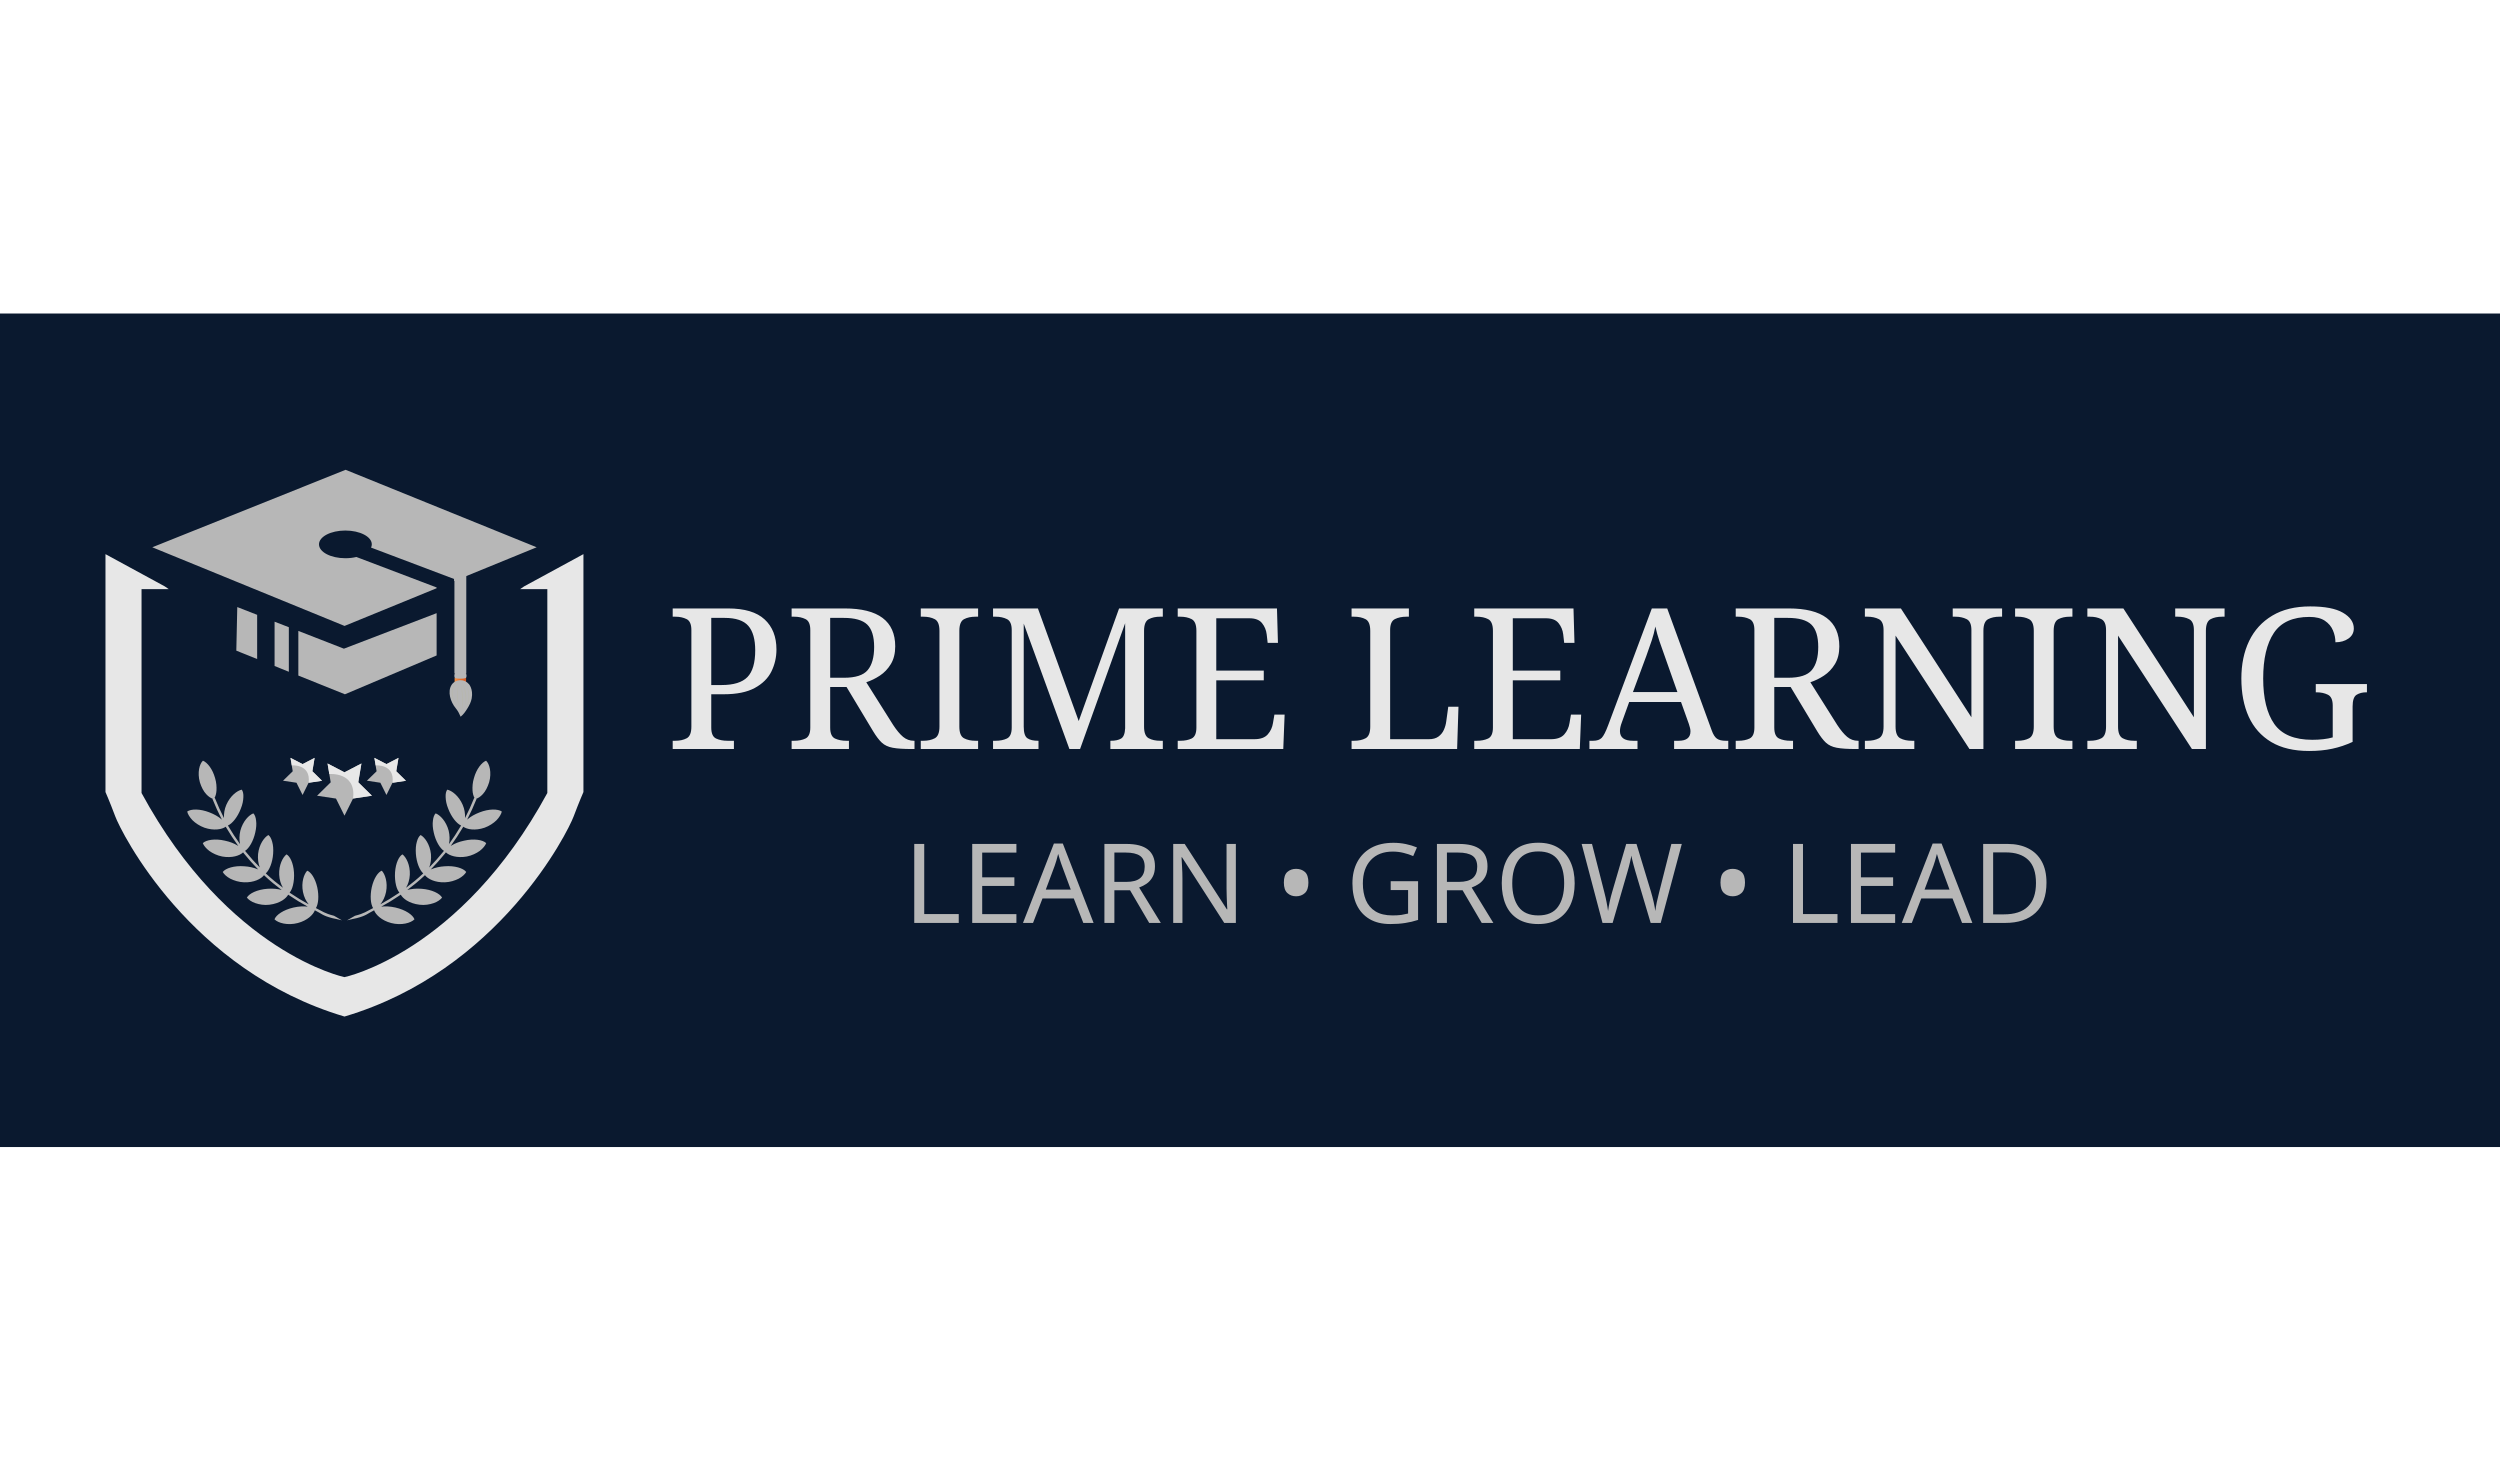
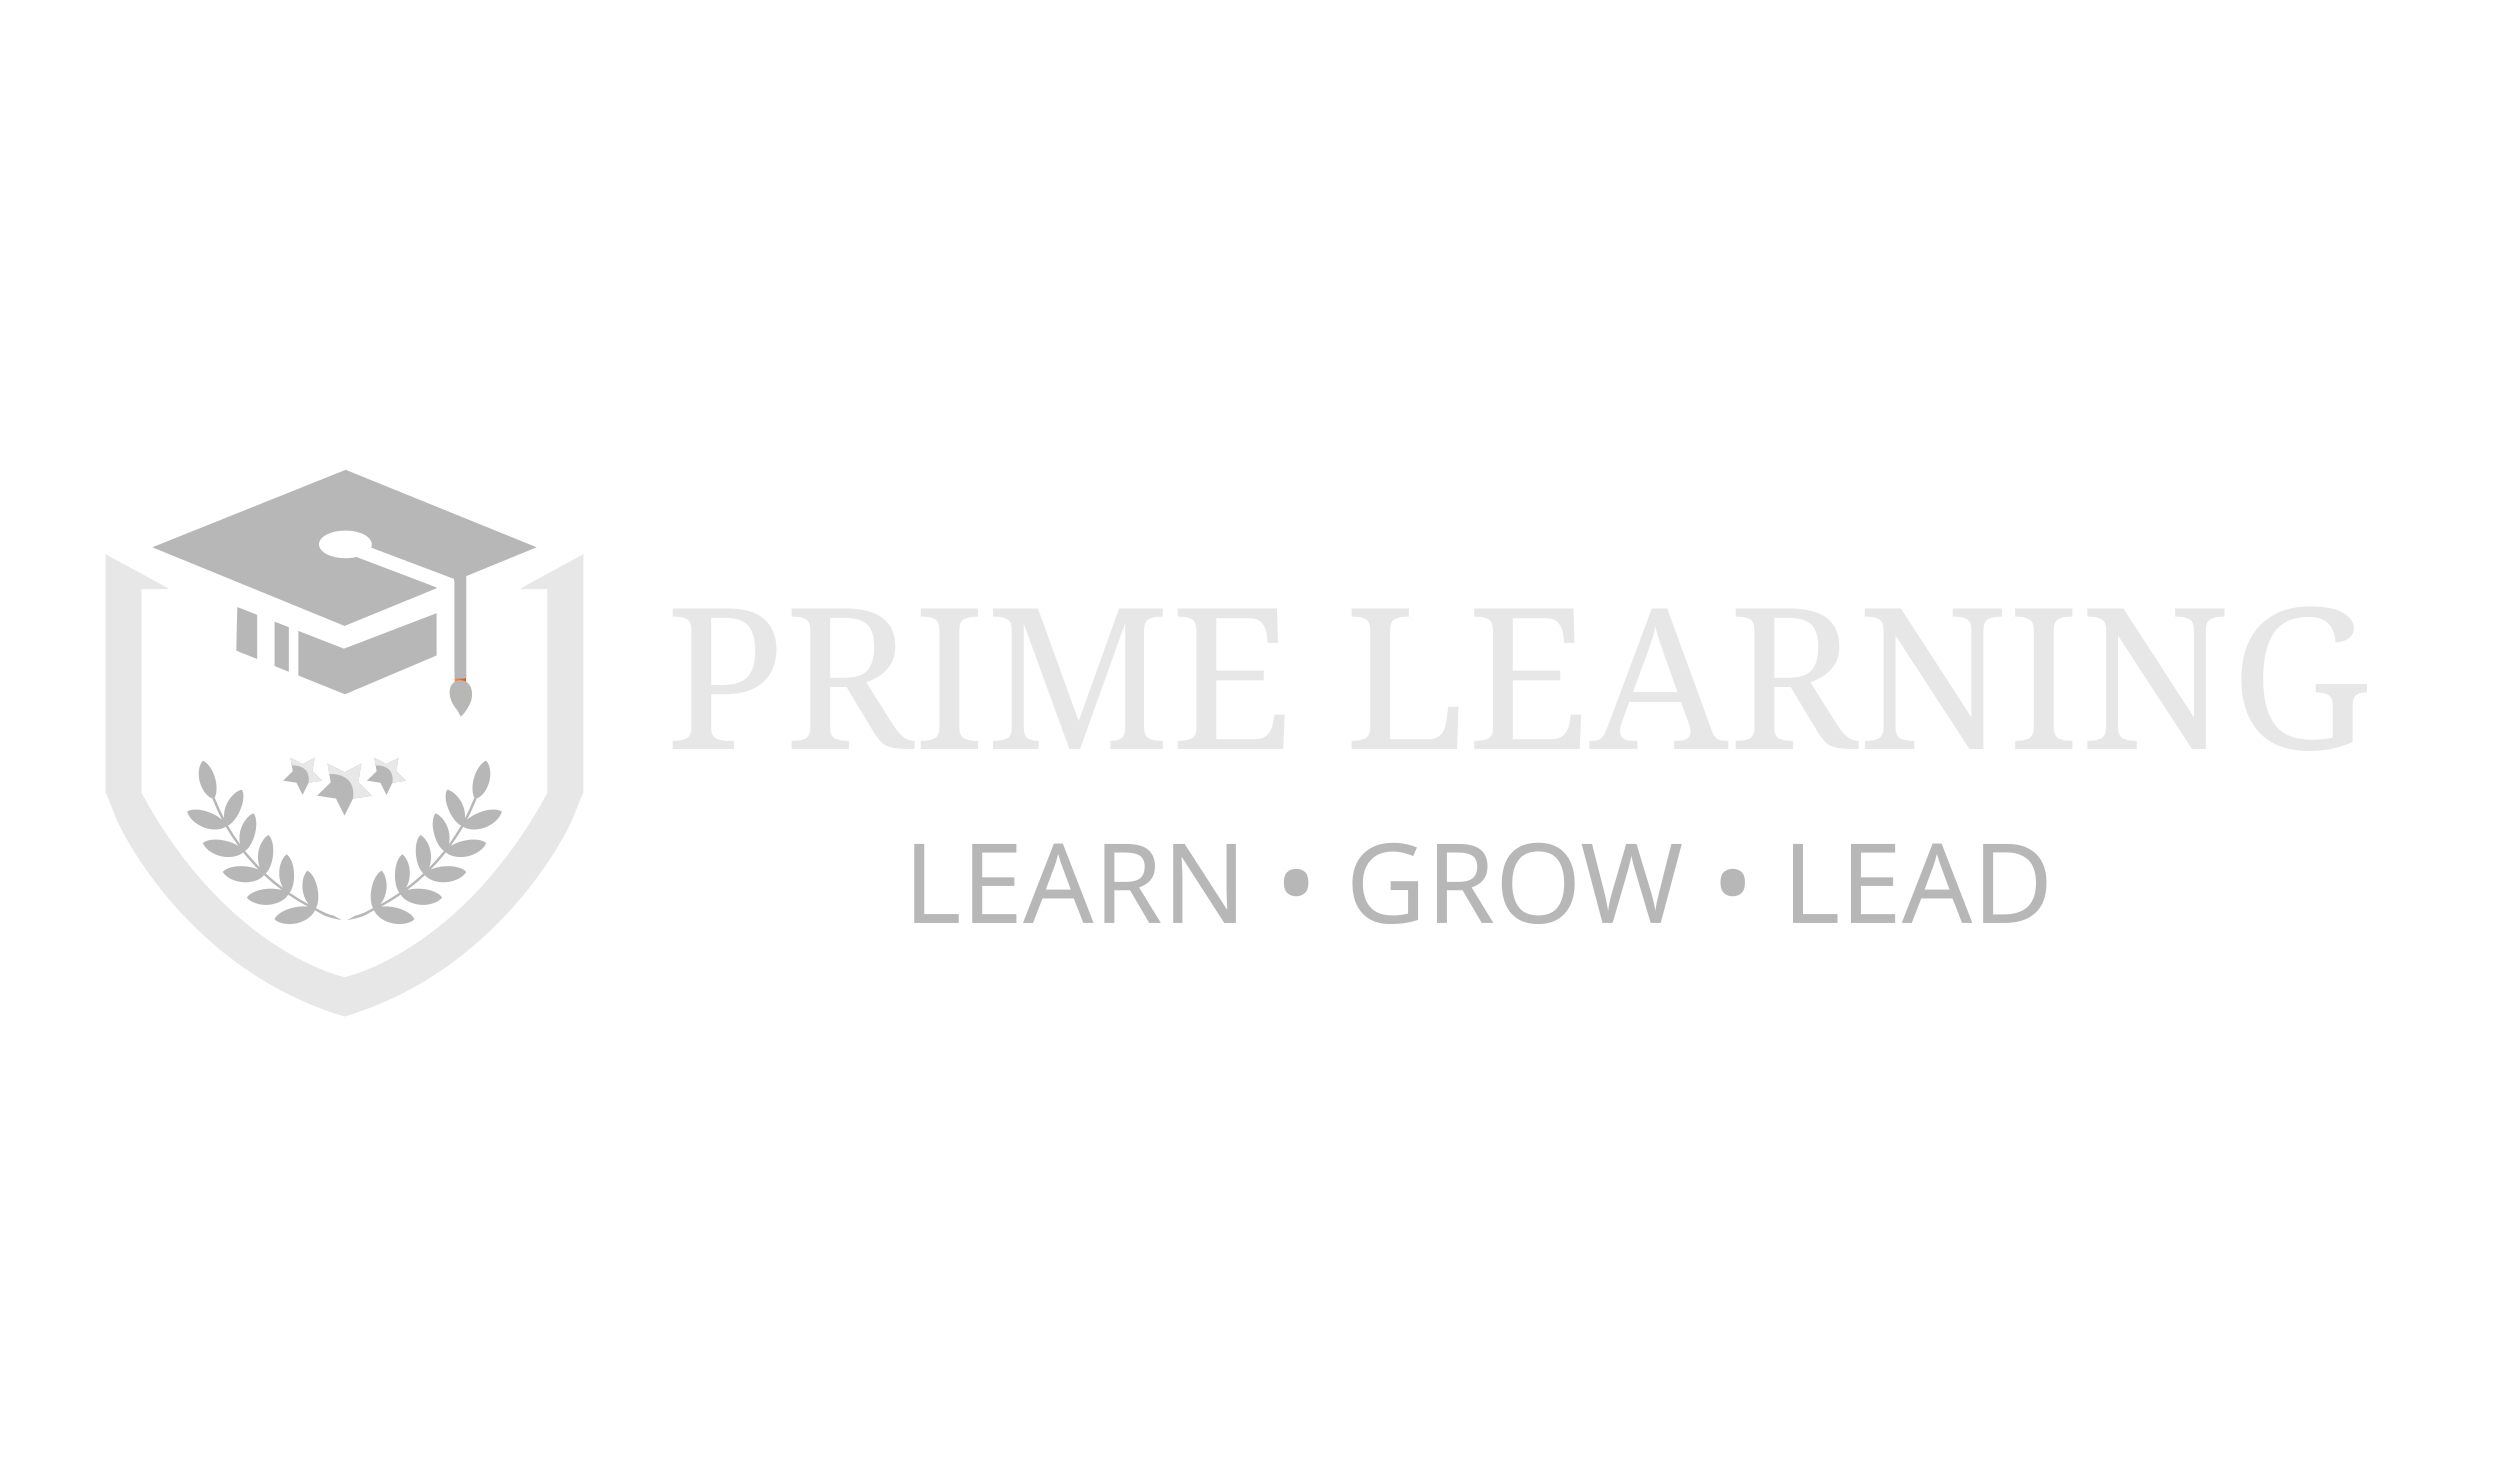
<svg xmlns="http://www.w3.org/2000/svg" id="Layer_1" version="1.1" viewBox="0 0 520.71 304.2">
  <defs>
    <style>
      .st0 {
        fill: #fbe8ae;
      }

      .st0, .st1, .st2, .st3, .st4, .st5, .st6, .st7 {
        isolation: isolate;
      }

      .st0, .st2, .st6 {
        mix-blend-mode: darken;
      }

      .st1, .st4 {
        font-family: Montserrat-Regular, Montserrat;
        font-size: 23.04px;
      }

      .st1, .st8 {
        fill: #b7b7b7;
      }

      .st9, .st2 {
        fill: none;
      }

      .st10 {
        fill: #bababa;
      }

      .st11 {
        fill: #adadad;
      }

      .st12 {
        fill: #aeaeae;
      }

      .st13 {
        fill: #eaa821;
      }

      .st14, .st5 {
        fill: #e7e7e7;
      }

      .st4, .st7 {
        fill: #202020;
      }

      .st5, .st7 {
        font-family: Georgia, Georgia;
        font-size: 41.01px;
      }

      .st15 {
        fill: #0a192f;
      }

      .st6 {
        fill: #e5e5e5;
      }

      .st16 {
        fill: #b7b7b7;
      }

      .st17 {
        fill: #e8e8e8;
      }

      .st18 {
        fill: url(#linear-gradient);
      }

      .st19 {
        fill: #bfbfbf;
      }

      .st20 {
        fill: #171717;
      }
    </style>
    <linearGradient id="linear-gradient" x1="94.69" y1="164.33" x2="97.08" y2="164.33" gradientTransform="translate(0 306) scale(1 -1)" gradientUnits="userSpaceOnUse">
      <stop offset="0" stop-color="#f2954d" />
      <stop offset=".5" stop-color="#eb6f24" />
      <stop offset="1" stop-color="#d15a27" />
    </linearGradient>
  </defs>
  <g class="st3">
    <g id="Layer_11" data-name="Layer_1">
      <g>
        <g class="st3">
          <text class="st7" transform="translate(718.84 143.69)">
            <tspan x="0" y="0">PRIME LEARNING</tspan>
          </text>
        </g>
        <g class="st3">
          <text class="st4" transform="translate(768.49 179.92)">
            <tspan x="0" y="0">LEARN • GROW • LEAD</tspan>
          </text>
        </g>
        <g>
          <g>
            <g>
              <path class="st11" d="M651.52,179.38c-.89-.23-1.99-.45-1.99-.45.25.06-.07,0,0,0-2.07-.53-2.22-.93-3.65-1.64-.33.92-1.59,2.14-3.55,2.65-2.11.56-4.11,0-4.86-.77.35-.94,1.87-1.97,3.94-2.45,1.13-.26,2.16-.3,2.99-.19-1.31-.71-2.58-1.48-3.81-2.32h0s-.02,0-.03-.02c-.07-.05-.14-.09-.21-.14h0s0-.02-.02-.02c-.22.4-.63.83-1.23,1.21-.68.42-1.59.76-2.68.89-1.1.14-2.09-.05-2.93-.33-.83-.28-1.44-.74-1.77-1.15.48-.87,2.15-1.68,4.26-1.84,1.16-.09,2.19.02,2.99.25-1.23-.92-2.43-1.9-3.55-2.96-.04-.04-.09-.08-.13-.13-.59.79-2.12,1.57-4.17,1.49-1.09-.04-2.06-.36-2.85-.75-.77-.41-1.32-.94-1.58-1.4.6-.79,2.39-1.35,4.48-1.19,1.07.06,1.99.3,2.72.59.07.03.13.06.2.09-1.04-1.06-2.03-2.17-2.97-3.33h0s-.04-.04-.05-.07c-.04-.05-.09-.1-.13-.16h0s0-.02,0-.02c-.7.69-2.33,1.23-4.35.87-1.06-.21-1.99-.66-2.7-1.17-.69-.53-1.17-1.13-1.35-1.62.71-.69,2.57-.99,4.61-.51,1.05.22,1.93.58,2.6.99.07.04.13.08.2.13-.91-1.25-1.76-2.54-2.54-3.87-.03-.05-.06-.11-.09-.16-.8.58-2.49.87-4.43.21-1.01-.37-1.87-.94-2.5-1.56-.6-.63-.99-1.29-1.1-1.81.8-.57,2.69-.59,4.64.18.99.38,1.83.86,2.42,1.37.06.05.11.1.17.15-.73-1.41-1.38-2.85-1.97-4.33l.08-.03c-.43-.13-.91-.45-1.38-.96-.55-.59-1-1.45-1.32-2.47-.57-2.06-.07-3.86.64-4.5.91.37,2,1.72,2.52,3.6.29.94.34,1.85.3,2.61-.04.65-.2,1.2-.43,1.59l.09-.04c.57,1.44,1.21,2.85,1.92,4.23,0-.06-.02-.1-.02-.16-.03-.79.09-1.71.49-2.64.82-1.88,2.25-2.95,3.21-3.16.25.32.38.87.34,1.57-.02.69-.17,1.53-.56,2.46-.65,1.69-1.75,3.04-2.65,3.44.03.05.05.1.08.15.76,1.29,1.58,2.54,2.46,3.76,0-.05-.03-.09-.04-.14-.16-.77-.15-1.71.08-2.69.53-1.99,1.79-3.26,2.71-3.61.29.28.5.81.57,1.51.1.68.05,1.54-.18,2.51-.39,1.76-1.28,3.26-2.11,3.79.04.05.08.11.13.17.93,1.15,1.91,2.25,2.95,3.31-.02-.05-.04-.09-.06-.14-.28-.73-.4-1.67-.32-2.67.22-2.04,1.29-3.49,2.15-3.97.33.24.61.73.79,1.41.2.66.27,1.53.2,2.51-.13,1.81-.79,3.42-1.53,4.07.04.04.08.08.12.12,1.1,1.03,2.26,1.98,3.46,2.88-.42-.7-.74-1.64-.79-2.72-.09-2.04.76-3.65,1.53-4.24.71.39,1.41,1.76,1.55,3.73.07.98-.02,1.93-.21,2.71-.16.66-.41,1.19-.7,1.53.07.05.14.1.22.15,1.21.82,2.47,1.59,3.76,2.29-.53-.63-.99-1.52-1.2-2.59-.39-1.99.22-3.73.89-4.42.76.28,1.65,1.54,2.09,3.46.39,1.8.24,3.5-.28,4.33,1.4.69,1.79,1.1,3.77,1.6" />
              <path class="st13" d="M649.89,178.41" />
            </g>
            <g>
              <path class="st11" d="M652.58,179.38c.89-.23,1.99-.45,1.99-.45-.25.06.07,0,0,0,2.07-.53,2.22-.93,3.65-1.64.33.92,1.59,2.14,3.55,2.65,2.11.56,4.11,0,4.86-.77-.35-.94-1.87-1.97-3.94-2.45-1.13-.26-2.16-.3-2.99-.19,1.31-.71,2.58-1.48,3.81-2.32h0s.02,0,.03-.02c.07-.05.14-.09.21-.14h0s.01-.02.02-.02c.22.4.63.83,1.23,1.21.68.42,1.59.76,2.68.89,1.1.14,2.09-.05,2.93-.33.83-.28,1.44-.74,1.77-1.15-.48-.87-2.15-1.68-4.26-1.84-1.16-.09-2.19.02-2.99.25,1.23-.92,2.43-1.9,3.55-2.96.04-.04.09-.08.13-.13.59.79,2.12,1.57,4.17,1.49,1.09-.04,2.06-.36,2.85-.75.77-.41,1.32-.94,1.58-1.4-.6-.79-2.39-1.35-4.48-1.19-1.07.06-1.99.3-2.72.59-.07.03-.13.06-.2.09,1.04-1.06,2.03-2.17,2.97-3.33h0s.04-.04.05-.07c.04-.05.09-.1.13-.16h0s0-.02.01-.02c.7.69,2.33,1.23,4.35.87,1.06-.21,1.99-.66,2.7-1.17.69-.53,1.17-1.13,1.35-1.62-.71-.69-2.57-.99-4.61-.51-1.05.22-1.93.58-2.6.99-.07.04-.13.08-.2.13.91-1.25,1.76-2.54,2.54-3.87.03-.05.06-.11.09-.16.8.58,2.49.87,4.43.21,1.01-.37,1.87-.94,2.5-1.56.6-.63.99-1.29,1.1-1.81-.8-.57-2.69-.59-4.64.18-.99.38-1.83.86-2.42,1.37-.06.05-.11.1-.17.15.73-1.41,1.38-2.85,1.97-4.33l-.08-.03c.43-.13.91-.45,1.38-.96.55-.59,1-1.45,1.32-2.47.57-2.06.07-3.86-.64-4.5-.91.37-2,1.72-2.52,3.6-.29.94-.34,1.85-.3,2.61.04.65.2,1.2.43,1.59l-.09-.04c-.57,1.44-1.21,2.85-1.92,4.23,0-.06.02-.1.02-.16.03-.79-.09-1.71-.49-2.64-.82-1.88-2.25-2.95-3.21-3.16-.25.32-.38.87-.34,1.57.02.69.17,1.53.56,2.46.65,1.69,1.75,3.04,2.65,3.44-.03.05-.05.1-.08.15-.76,1.29-1.58,2.54-2.46,3.76.01-.05.03-.09.04-.14.16-.77.15-1.71-.08-2.69-.53-1.99-1.79-3.26-2.71-3.61-.29.28-.5.81-.57,1.51-.1.68-.05,1.54.18,2.51.39,1.76,1.28,3.26,2.11,3.79-.04.05-.08.11-.13.17-.93,1.15-1.91,2.25-2.95,3.31.02-.05.04-.09.06-.14.28-.73.4-1.67.32-2.67-.22-2.04-1.29-3.49-2.15-3.97-.33.24-.61.73-.79,1.41-.2.66-.27,1.53-.2,2.51.13,1.81.79,3.42,1.53,4.07-.04.04-.08.08-.12.12-1.1,1.03-2.26,1.98-3.46,2.88.42-.7.74-1.64.79-2.72.09-2.04-.76-3.65-1.53-4.24-.71.39-1.41,1.76-1.55,3.73-.07.98.02,1.93.21,2.71.16.66.41,1.19.7,1.53-.07.05-.14.1-.22.15-1.21.82-2.47,1.59-3.76,2.29.53-.63.99-1.52,1.2-2.59.39-1.99-.22-3.73-.89-4.42-.76.28-1.65,1.54-2.09,3.46-.39,1.8-.24,3.5.28,4.33-1.4.69-1.79,1.1-3.77,1.6" />
              <path class="st13" d="M654.2,178.41" />
            </g>
          </g>
          <g>
            <polygon class="st12" points="629.72 114.13 633.85 115.74 633.85 124.95 629.52 123.2 629.72 114.13" />
            <polygon class="st12" points="637.48 117.17 640.46 118.33 640.46 127.6 637.48 126.4 637.48 117.17" />
            <polygon class="st12" points="671.23 115.39 671.23 124.2 652.13 132.29 642.44 128.39 642.44 119.09 651.92 122.8 671.23 115.39" />
            <path class="st11" d="M692.08,101.67l-39.8-16.14-40.26,16.14,40.04,16.38,19.18-7.85v-.16l-16.71-6.35c-.7.17-1.48.26-2.3.26-3.04,0-5.49-1.29-5.49-2.89s2.46-2.88,5.49-2.88,5.51,1.28,5.51,2.88c0,.24-.05.46-.16.67l17.29,6.54v.44l17.21-7.04Z" />
            <rect class="st11" x="674.95" y="104.38" width="2.47" height="23.58" />
            <g>
              <path class="st10" d="M677.93,130.12v.02c-.4-.49-1.04-.79-1.71-.79-.75,0-1.46.37-1.85.96-.94,1.45-.2,3.61.83,4.86.06.07.12.15.18.23.01.02.03.04.04.06.04.06.09.12.13.18,0,.02.02.03.03.05.04.07.09.14.13.2,0,0,0,.02.01.02.05.08.09.15.13.23.16.3.29.58.39.82.6-.47,1.02-1.09,1.41-1.72.41-.66.76-1.34.9-2.1.36-1.99-.62-3.03-.62-3.02ZM675.4,134.41c-.05-.06-.11-.13-.18-.21-.03-.04-.07-.08-.11-.13-.03-.05-.07-.1-.1-.16-.07-.11-.15-.23-.23-.36-.06-.13-.13-.28-.2-.43-.06-.15-.1-.31-.14-.48-.03-.17-.05-.34-.07-.51v-.39s.03-.13.03-.13c.01-.08.03-.17.04-.25.03-.08.05-.16.07-.24.02-.08.05-.15.09-.22.03-.07.06-.14.1-.21.08-.13.15-.25.23-.36.07-.11.16-.2.23-.28s.14-.14.2-.2c.11-.1.19-.15.19-.15v.03s-.07.06-.17.18c-.1.11-.23.29-.36.5-.07.11-.13.23-.19.36-.03.07-.05.14-.08.2-.03.07-.06.14-.07.22-.02.07-.04.15-.06.23-.01.08-.02.16-.03.24l-.02.12.06.84c.05.16.07.31.12.46.06.14.11.29.16.42.06.13.13.25.19.36.03.06.06.11.09.16.03.05.06.1.09.14.06.09.11.16.15.23.04.06.07.12.09.15-.03-.03-.07-.07-.12-.13ZM676.15,135.03c-.04-.07-.11-.14-.16-.24-.05-.1-.11-.21-.17-.33-.05-.13-.1-.26-.15-.41-.05-.15-.08-.31-.12-.47-.03-.17-.05-.34-.07-.51,0-.18-.02-.36-.02-.53,0-.18,0-.36.02-.53.01-.18.03-.35.06-.51.02-.17.06-.33.09-.48.03-.15.07-.29.1-.42.07-.25.13-.45.18-.6-.01.07-.03.15-.05.24-.02.11-.04.23-.07.36-.05.26-.09.57-.12.9-.02.16-.03.33-.04.51v.52c0,.18,0,.35.01.52.02.17.03.34.06.5.04.16.05.32.09.46.04.14.08.28.12.41.05.12.1.24.14.34.04.1.1.18.13.25.06.1.1.18.11.21-.02-.03-.07-.09-.14-.19ZM676.75,133.59c0,.17,0,.34-.02.5,0,.16-.03.32-.04.46,0,.15-.03.29-.05.41-.03.26-.09.47-.12.61-.04.15-.06.23-.06.23,0,0,0-.09.02-.24,0-.07.02-.17.02-.27s.01-.22.02-.35c0-.13.02-.27.02-.41,0-.15.01-.3.01-.46v-.49c0-.17,0-.34-.01-.51l-.06-1c-.03-.32-.05-.62-.09-.87-.03-.25-.06-.47-.09-.62-.03-.15-.04-.23-.04-.23h.02s.03.09.08.24c.04.15.11.35.16.61.03.13.05.26.08.41.02.15.05.3.07.46.04.32.07.66.08,1.01v.51ZM677.21,132.61c-.01-.16-.03-.32-.05-.47-.02-.16-.05-.32-.08-.47-.03-.16-.07-.31-.1-.45-.04-.14-.07-.29-.11-.42-.04-.13-.08-.26-.12-.37-.08-.23-.15-.42-.2-.55-.04-.09-.07-.16-.07-.19.02.02.06.08.11.17.07.13.18.31.27.53.1.23.2.49.29.79.04.15.09.3.12.46.03.16.07.32.09.48.03.16.04.32.05.48.02.16.01.32,0,.47,0,.15-.01.3-.03.44,0,.07,0,.14-.02.2s-.02.13-.03.19c-.02.12-.04.23-.07.33-.03.1-.05.18-.07.25-.04.14-.07.21-.07.21,0,0,0-.08.03-.22.01-.07.02-.15.04-.25,0-.1.02-.21.03-.33,0-.06.01-.12.02-.19v-.63l-.03-.46ZM678.01,133.45c-.02.16-.04.33-.09.48-.04.15-.07.3-.13.44-.06.13-.09.27-.16.38-.06.11-.12.21-.17.3-.06.09-.12.16-.16.22-.07.09-.11.15-.13.18.01-.03.05-.09.1-.19.04-.06.08-.14.13-.23.04-.09.08-.2.13-.31.06-.11.08-.24.13-.38.05-.13.07-.28.1-.43.04-.15.05-.31.07-.46l.03-.97c-.02-.16-.02-.32-.04-.47-.02-.15-.04-.3-.06-.44-.02-.14-.05-.27-.07-.39-.06-.24-.1-.44-.14-.58-.02-.07-.03-.13-.05-.16.06.12.17.37.27.7.03.12.08.25.11.39.04.14.07.29.09.44.03.15.04.32.06.48.01.16.02.33.02.5-.01.17,0,.33-.04.5Z" />
              <path class="st8" d="M677.46,128.43c0,.64-.57,1.16-1.27,1.16s-1.27-.52-1.27-1.16.57-1.16,1.27-1.16,1.27.52,1.27,1.16Z" />
              <path class="st19" d="M676.19,129.05c-1,0-1.2-.17-1.2-.17v.94h2.39v-.94s-.19.17-1.19.17Z" />
              <path class="st9" d="M674.59,131.66l-.02.12.06.84c.05.16.07.31.12.46.06.14.11.29.16.42.06.13.13.25.19.36.03.06.06.11.09.16.03.05.06.1.09.14.06.09.11.16.15.23.04.06.07.12.09.15-.03-.03-.07-.07-.12-.13s-.11-.13-.18-.21c-.03-.04-.07-.08-.11-.13-.03-.05-.07-.1-.1-.16-.07-.11-.15-.23-.23-.36-.06-.13-.13-.28-.2-.43-.06-.15-.1-.31-.14-.48-.03-.17-.05-.34-.07-.51v-.39s.03-.13.03-.13c.01-.08.03-.17.04-.25.03-.08.05-.16.07-.24.02-.08.05-.15.09-.22.03-.07.06-.14.1-.21.08-.13.15-.25.23-.36.07-.11.16-.2.23-.28s.14-.14.2-.2c.11-.1.19-.15.19-.15v.03s-.07.06-.17.18c-.1.11-.23.29-.36.5-.07.11-.13.23-.19.36-.03.07-.05.14-.08.2-.03.07-.06.14-.07.22-.02.07-.04.15-.06.23-.01.08-.02.16-.03.24Z" />
              <path class="st9" d="M676.29,135.22s-.07-.09-.14-.19c-.04-.07-.11-.14-.16-.24-.05-.1-.11-.21-.17-.33-.05-.13-.1-.26-.15-.41-.05-.15-.08-.31-.12-.47-.03-.17-.05-.34-.07-.51,0-.18-.02-.36-.02-.53,0-.18,0-.36.02-.53.01-.18.03-.35.06-.51.02-.17.06-.33.09-.48.03-.15.07-.29.1-.42.07-.25.13-.45.18-.6-.01.07-.03.15-.05.24-.02.11-.04.23-.07.36-.05.26-.09.57-.12.9-.02.16-.03.33-.04.51v.52c0,.18,0,.35.01.52.02.17.03.34.06.5.04.16.05.32.09.46.04.14.08.28.12.41.05.12.1.24.14.34.04.1.1.18.13.25.06.1.1.18.11.21Z" />
              <path class="st9" d="M676.01,129.75s-.04.08-.09.22c.03-.15.05-.24.05-.24l.04.02Z" />
              <path class="st9" d="M676.75,133.08v.51c0,.17,0,.34-.02.5,0,.16-.03.32-.04.46,0,.15-.03.29-.05.41-.03.26-.09.47-.12.61-.04.15-.06.23-.06.23,0,0,0-.09.02-.24,0-.07.02-.17.02-.27s.01-.22.02-.35c0-.13.02-.27.02-.41,0-.15.01-.3.01-.46v-.49c0-.17,0-.34-.01-.51l-.06-1c-.03-.32-.05-.62-.09-.87-.03-.25-.06-.47-.09-.62-.03-.15-.04-.23-.04-.23h.02s.03.09.08.24c.04.15.11.35.16.61.03.13.05.26.08.41.02.15.05.3.07.46.04.32.07.66.08,1.01Z" />
              <path class="st2" d="M677.41,132.6c.02.16.01.32,0,.47,0,.15-.01.3-.03.44,0,.07,0,.14-.02.2s-.02.13-.03.19c-.02.12-.04.23-.07.33-.03.1-.05.18-.07.25-.04.14-.07.21-.07.21,0,0,0-.08.03-.22.01-.07.02-.15.04-.25,0-.1.02-.21.03-.33,0-.06.01-.12.02-.19v-.63l-.03-.46c-.01-.16-.03-.32-.05-.47-.02-.16-.05-.32-.08-.47-.03-.16-.07-.31-.1-.45-.04-.14-.07-.29-.11-.42-.04-.13-.08-.26-.12-.37-.08-.23-.15-.42-.2-.55-.04-.09-.07-.16-.07-.19.02.02.06.08.11.17.07.13.18.31.27.53.1.23.2.49.29.79.04.15.09.3.12.46.03.16.07.32.09.48.03.16.04.32.05.48Z" />
              <path class="st6" d="M676.47,129.67h-.01.01Z" />
              <path class="st9" d="M678.05,132.95c-.01.17,0,.33-.04.5-.02.16-.04.33-.09.48-.04.15-.07.3-.13.44-.06.13-.09.27-.16.38-.06.11-.12.21-.17.3-.06.09-.12.16-.16.22-.07.09-.11.15-.13.18.01-.03.05-.09.1-.19.04-.06.08-.14.13-.23.04-.09.08-.2.13-.31.06-.11.08-.24.13-.38.05-.13.07-.28.1-.43.04-.15.05-.31.07-.46l.03-.97c-.02-.16-.02-.32-.04-.47-.02-.15-.04-.3-.06-.44-.02-.14-.05-.27-.07-.39-.06-.24-.1-.44-.14-.58-.02-.07-.03-.13-.05-.16.06.12.17.37.27.7.03.12.08.25.11.39.04.14.07.29.09.44.03.15.04.32.06.48.01.16.02.33.02.5Z" />
              <path class="st9" d="M677.49,130.38v.03s-.02-.03-.02-.04h.02Z" />
            </g>
          </g>
          <path class="st20" d="M701.82,103.1v49.55s-.86,1.95-2.04,5.08c-1.16,3.14-15.45,32.09-47.73,41.68-32.29-9.59-46.58-38.54-47.74-41.68-1.18-3.14-2.04-5.08-2.04-5.08v-49.55l12.34,6.71.84.58h-5.67v42.46c18.1,33.36,42.27,38.35,42.27,38.35,0,0,24.15-4.99,42.25-38.35v-42.46h-5.67l.84-.58,12.34-6.71h.01Z" />
          <g>
            <g>
              <polygon class="st20" points="652.05 157.57 653.82 154.01 657.76 153.42 654.92 150.63 655.58 146.7 652.05 148.54 648.52 146.7 649.17 150.63 646.34 153.42 650.27 154.01 652.05 157.57" />
              <path class="st20" d="M654.92,150.63l.66-3.92-3.53,1.84-3.53-1.84.37,2.2s5.67-.5,4.94,5.1l3.94-.59-2.84-2.79h-.01Z" />
            </g>
            <g>
              <polygon class="st20" points="643.31 153.26 644.58 150.72 647.38 150.3 645.36 148.32 645.83 145.52 643.31 146.83 640.8 145.52 641.27 148.32 639.25 150.3 642.05 150.72 643.31 153.26" />
              <path class="st20" d="M645.36,148.32l.47-2.79-2.51,1.31-2.51-1.31.26,1.57s4.03-.35,3.51,3.63l2.8-.42-2.02-1.99h0Z" />
            </g>
            <g>
              <polygon class="st20" points="660.78 153.26 662.05 150.72 664.85 150.3 662.83 148.32 663.29 145.52 660.78 146.83 658.27 145.52 658.74 148.32 656.72 150.3 659.52 150.72 660.78 153.26" />
              <path class="st20" d="M662.83,148.32l.47-2.79-2.51,1.31-2.51-1.31.26,1.57s4.03-.35,3.51,3.63l2.8-.42-2.02-1.99h0Z" />
            </g>
          </g>
        </g>
      </g>
    </g>
  </g>
  <g class="st3">
    <g id="Layer_12" data-name="Layer_1">
      <g>
-         <rect class="st15" x="-14.32" y="65.3" width="549.35" height="173.61" />
        <g class="st3">
          <text class="st5" transform="translate(138.55 156.01)">
            <tspan x="0" y="0">PRIME LEARNING</tspan>
          </text>
        </g>
        <g class="st3">
          <text class="st1" transform="translate(188.19 192.23)">
            <tspan x="0" y="0">LEARN • GROW • LEAD</tspan>
          </text>
        </g>
        <g>
          <g>
            <g>
              <path class="st8" d="M71.22,191.69c-.89-.23-1.99-.45-1.99-.45.25.06-.07,0,0,0-2.07-.53-2.22-.93-3.65-1.64-.33.92-1.59,2.14-3.55,2.65-2.11.56-4.11,0-4.86-.77.35-.94,1.87-1.97,3.94-2.45,1.13-.26,2.16-.3,2.99-.19-1.31-.71-2.58-1.48-3.81-2.32h0s-.02,0-.03-.02c-.07-.05-.14-.09-.21-.14h0s0-.02-.02-.02c-.22.4-.63.83-1.23,1.21-.68.42-1.59.76-2.68.89-1.1.14-2.09-.05-2.93-.33-.83-.28-1.44-.74-1.77-1.15.48-.87,2.15-1.68,4.26-1.84,1.16-.09,2.19.02,2.99.25-1.23-.92-2.43-1.9-3.55-2.96-.04-.04-.09-.08-.13-.13-.59.79-2.12,1.57-4.17,1.49-1.09-.04-2.06-.36-2.85-.75-.77-.41-1.32-.94-1.58-1.4.6-.79,2.39-1.35,4.48-1.19,1.07.06,1.99.3,2.72.59.07.03.13.06.2.09-1.04-1.06-2.03-2.17-2.97-3.33h0s-.04-.04-.05-.07c-.04-.05-.09-.1-.13-.16h0s0-.02,0-.02c-.7.69-2.33,1.23-4.35.87-1.06-.21-1.99-.66-2.7-1.17-.69-.53-1.17-1.13-1.35-1.62.71-.69,2.57-.99,4.61-.51,1.05.22,1.93.58,2.6.99.07.04.13.08.2.13-.91-1.25-1.76-2.54-2.54-3.87-.03-.05-.06-.11-.09-.16-.8.58-2.49.87-4.43.21-1.01-.37-1.87-.94-2.5-1.56-.6-.63-.99-1.29-1.1-1.81.8-.57,2.69-.59,4.64.18.99.38,1.83.86,2.42,1.37.06.05.11.1.17.15-.73-1.41-1.38-2.85-1.97-4.33l.08-.03c-.43-.13-.91-.45-1.38-.96-.55-.59-1-1.45-1.32-2.47-.57-2.06-.07-3.86.64-4.5.91.37,2,1.72,2.52,3.6.29.94.34,1.85.3,2.61-.04.65-.2,1.2-.43,1.59l.09-.04c.57,1.44,1.21,2.85,1.92,4.23,0-.06-.02-.1-.02-.16-.03-.79.09-1.71.49-2.64.82-1.88,2.25-2.95,3.21-3.16.25.32.38.87.34,1.57-.02.69-.17,1.53-.56,2.46-.65,1.69-1.75,3.04-2.65,3.44.03.05.05.1.08.15.76,1.29,1.58,2.54,2.46,3.76,0-.05-.03-.09-.04-.14-.16-.77-.15-1.71.08-2.69.53-1.99,1.79-3.26,2.71-3.61.29.28.5.81.57,1.51.1.68.05,1.54-.18,2.51-.39,1.76-1.28,3.26-2.11,3.79.04.05.08.11.13.17.93,1.15,1.91,2.25,2.95,3.31-.02-.05-.04-.09-.06-.14-.28-.73-.4-1.67-.32-2.67.22-2.04,1.29-3.49,2.15-3.97.33.24.61.73.79,1.41.2.66.27,1.53.2,2.51-.13,1.81-.79,3.42-1.53,4.07.04.04.08.08.12.12,1.1,1.03,2.26,1.98,3.46,2.88-.42-.7-.74-1.64-.79-2.72-.09-2.04.76-3.65,1.53-4.24.71.39,1.41,1.76,1.55,3.73.07.98-.02,1.93-.21,2.71-.16.66-.41,1.19-.7,1.53.07.05.14.1.22.15,1.21.82,2.47,1.59,3.76,2.29-.53-.63-.99-1.52-1.2-2.59-.39-1.99.22-3.73.89-4.42.76.28,1.65,1.54,2.09,3.46.39,1.8.24,3.5-.28,4.33,1.4.69,1.79,1.1,3.77,1.6" />
              <path class="st13" d="M69.59,190.72" />
            </g>
            <g>
              <path class="st8" d="M72.28,191.69c.89-.23,1.99-.45,1.99-.45-.25.06.07,0,0,0,2.07-.53,2.22-.93,3.65-1.64.33.92,1.59,2.14,3.55,2.65,2.11.56,4.11,0,4.86-.77-.35-.94-1.87-1.97-3.94-2.45-1.13-.26-2.16-.3-2.99-.19,1.31-.71,2.58-1.48,3.81-2.32h0s.02,0,.03-.02c.07-.05.14-.09.21-.14h0s.01-.02.02-.02c.22.4.63.83,1.23,1.21.68.42,1.59.76,2.68.89,1.1.14,2.09-.05,2.93-.33.83-.28,1.44-.74,1.77-1.15-.48-.87-2.15-1.68-4.26-1.84-1.16-.09-2.19.02-2.99.25,1.23-.92,2.43-1.9,3.55-2.96.04-.04.09-.08.13-.13.59.79,2.12,1.57,4.17,1.49,1.09-.04,2.06-.36,2.85-.75.77-.41,1.32-.94,1.58-1.4-.6-.79-2.39-1.35-4.48-1.19-1.07.06-1.99.3-2.72.59-.07.03-.13.06-.2.09,1.04-1.06,2.03-2.17,2.97-3.33h0s.04-.04.05-.07c.04-.05.09-.1.13-.16h0s0-.02.01-.02c.7.69,2.33,1.23,4.35.87,1.06-.21,1.99-.66,2.7-1.17.69-.53,1.17-1.13,1.35-1.62-.71-.69-2.57-.99-4.61-.51-1.05.22-1.93.58-2.6.99-.07.04-.13.08-.2.13.91-1.25,1.76-2.54,2.54-3.87.03-.05.06-.11.09-.16.8.58,2.49.87,4.43.21,1.01-.37,1.87-.94,2.5-1.56.6-.63.99-1.29,1.1-1.81-.8-.57-2.69-.59-4.64.18-.99.38-1.83.86-2.42,1.37-.06.05-.11.1-.17.15.73-1.41,1.38-2.85,1.97-4.33l-.08-.03c.43-.13.91-.45,1.38-.96.55-.59,1-1.45,1.32-2.47.57-2.06.07-3.86-.64-4.5-.91.37-2,1.72-2.52,3.6-.29.94-.34,1.85-.3,2.61.04.65.2,1.2.43,1.59l-.09-.04c-.57,1.44-1.21,2.85-1.92,4.23,0-.06.02-.1.02-.16.03-.79-.09-1.71-.49-2.64-.82-1.88-2.25-2.95-3.21-3.16-.25.32-.38.87-.34,1.57.02.69.17,1.53.56,2.46.65,1.69,1.75,3.04,2.65,3.44-.03.05-.05.1-.08.15-.76,1.29-1.58,2.54-2.46,3.76.01-.05.03-.09.04-.14.16-.77.15-1.71-.08-2.69-.53-1.99-1.79-3.26-2.71-3.61-.29.28-.5.81-.57,1.51-.1.68-.05,1.54.18,2.51.39,1.76,1.28,3.26,2.11,3.79-.04.05-.08.11-.13.17-.93,1.15-1.91,2.25-2.95,3.31.02-.05.04-.09.06-.14.28-.73.4-1.67.32-2.67-.22-2.04-1.29-3.49-2.15-3.97-.33.24-.61.73-.79,1.41-.2.66-.27,1.53-.2,2.51.13,1.81.79,3.42,1.53,4.07-.04.04-.08.08-.12.12-1.1,1.03-2.26,1.98-3.46,2.88.42-.7.74-1.64.79-2.72.09-2.04-.76-3.65-1.53-4.24-.71.39-1.41,1.76-1.55,3.73-.07.98.02,1.93.21,2.71.16.66.41,1.19.7,1.53-.07.05-.14.1-.22.15-1.21.82-2.47,1.59-3.76,2.29.53-.63.99-1.52,1.2-2.59.39-1.99-.22-3.73-.89-4.42-.76.28-1.65,1.54-2.09,3.46-.39,1.8-.24,3.5.28,4.33-1.4.69-1.79,1.1-3.77,1.6" />
              <path class="st13" d="M73.91,190.72" />
            </g>
          </g>
          <g>
            <polygon class="st8" points="49.42 126.44 53.56 128.06 53.56 137.27 49.22 135.52 49.42 126.44" />
            <polygon class="st8" points="57.19 129.49 60.16 130.64 60.16 139.92 57.19 138.72 57.19 129.49" />
            <polygon class="st8" points="90.94 127.71 90.94 136.52 71.84 144.61 62.14 140.71 62.14 131.41 71.63 135.11 90.94 127.71" />
            <path class="st8" d="M111.78,113.99l-39.8-16.14-40.26,16.14,40.04,16.38,19.18-7.85v-.16l-16.71-6.35c-.7.17-1.48.26-2.3.26-3.04,0-5.49-1.29-5.49-2.89s2.46-2.88,5.49-2.88,5.51,1.28,5.51,2.88c0,.24-.05.46-.16.67l17.29,6.54v.44s17.21-7.04,17.21-7.04Z" />
            <rect class="st8" x="94.65" y="116.69" width="2.47" height="23.58" />
            <g>
              <path class="st16" d="M97.17,140.75c0,.64-.57,1.16-1.27,1.16s-1.27-.52-1.27-1.16.57-1.16,1.27-1.16,1.27.52,1.27,1.16Z" />
              <path class="st18" d="M95.89,141.36c-1,0-1.2-.17-1.2-.17v.94h2.39v-.94s-.19.17-1.19.17Z" />
              <path class="st16" d="M97.63,142.46c-.4-.49-1.04-.79-1.71-.79-.75,0-1.46.37-1.85.96-.94,1.45-.2,3.61.83,4.86.06.07.12.15.18.23.01.02.03.04.04.06.04.06.09.12.13.18.01.02.02.03.03.05.04.07.09.14.13.2,0,0,0,.02.01.02.05.08.09.15.13.23.16.3.29.58.39.82.6-.47,1.02-1.09,1.41-1.72.41-.66.76-1.34.9-2.1.36-1.99-.62-3.03-.62-3.02v.02Z" />
              <path class="st0" d="M95.24,142.05s-.06.06-.16.18c-.1.11-.23.29-.36.5-.07.11-.13.23-.19.36-.03.07-.05.14-.08.2-.03.07-.06.14-.07.22-.02.07-.04.15-.06.23-.01.08-.02.16-.03.24l-.02.12v.36c.01.16.03.33.06.48.05.16.07.31.12.46.06.14.11.29.16.42.06.13.13.25.19.36.03.06.06.11.09.16s.06.1.09.14c.06.09.11.16.15.23.08.13.13.2.13.2,0,0-.06-.07-.16-.18-.05-.06-.11-.13-.18-.21-.03-.04-.07-.08-.11-.13-.03-.05-.07-.1-.1-.16-.07-.11-.15-.23-.23-.36-.06-.13-.13-.28-.2-.43-.06-.15-.1-.31-.14-.48-.03-.17-.05-.34-.07-.51v-.39s.03-.13.03-.13c.01-.08.03-.17.04-.25.03-.08.05-.16.07-.24s.05-.15.09-.22c.03-.07.06-.14.1-.21.08-.13.15-.25.23-.36.07-.11.16-.2.23-.28s.14-.14.2-.2c.11-.1.19-.15.19-.15v.03Z" />
              <path class="st0" d="M95.67,142.05s-.02.09-.05.24c-.02.08-.04.17-.06.27-.02.11-.04.23-.07.36-.05.26-.09.57-.12.9-.02.16-.03.33-.04.51-.02.17-.01.35-.01.52,0,.18.01.35.02.52.02.17.03.34.06.5.04.16.05.32.09.46.04.14.08.28.12.41.05.12.1.24.14.34.04.1.1.18.13.25.08.14.12.22.12.22,0,0-.06-.07-.15-.2-.04-.07-.11-.14-.16-.24s-.11-.21-.17-.33c-.05-.13-.1-.26-.15-.41-.05-.15-.08-.31-.12-.47-.03-.17-.05-.34-.07-.51,0-.18-.02-.36-.02-.53,0-.18,0-.36.02-.53.01-.18.03-.35.06-.51.02-.17.06-.33.09-.48s.07-.29.1-.42c.07-.26.14-.47.19-.62s.09-.23.09-.23l-.04-.02Z" />
              <path class="st0" d="M95.99,142.67s.03.08.08.23c.04.15.11.35.16.61.03.13.05.26.08.41.02.15.05.3.07.46.04.32.07.66.08,1.01v.51c0,.17-.01.34-.02.5,0,.16-.03.32-.04.46-.01.15-.03.29-.05.41-.03.26-.09.47-.12.61-.04.15-.06.23-.06.23,0,0,0-.09.02-.24,0-.07.02-.17.02-.27s.01-.22.02-.35c0-.13.02-.27.02-.41,0-.15.01-.3.01-.46v-.49c0-.17,0-.34-.01-.51,0-.34-.03-.68-.06-1s-.05-.62-.09-.87c-.03-.25-.06-.47-.09-.62s-.04-.23-.04-.23h.02Z" />
              <path class="st0" d="M96.18,141.99s.05.07.12.19c.07.13.18.31.27.53.1.23.2.49.29.79.04.15.09.3.12.46.03.16.07.32.09.48.03.16.04.32.05.48.02.16.01.32,0,.47,0,.15-.01.3-.03.44,0,.07-.01.14-.02.2-.01.06-.02.13-.03.19-.02.12-.04.23-.07.33s-.05.18-.07.25c-.04.14-.07.21-.07.21,0,0,.01-.08.03-.22.01-.07.02-.15.04-.25,0-.1.02-.21.03-.33,0-.06.01-.12.02-.19v-.63c0-.15,0-.3-.03-.46-.01-.16-.03-.32-.05-.47-.02-.16-.05-.32-.08-.47-.03-.16-.07-.31-.1-.45-.04-.14-.07-.29-.11-.42s-.08-.26-.12-.37c-.08-.23-.15-.42-.2-.55-.05-.13-.09-.21-.09-.21h0Z" />
              <path class="st0" d="M97.17,142.67s.16.3.31.78c.03.12.08.25.11.39.04.14.07.29.09.44.03.15.04.32.06.48.01.16.02.33.02.5-.01.17,0,.33-.04.5-.02.16-.04.33-.09.48-.04.15-.07.3-.13.44-.06.13-.09.27-.16.38-.06.11-.12.21-.17.3-.06.09-.12.16-.16.22-.09.12-.14.19-.14.19,0,0,.04-.07.11-.2.04-.06.08-.14.13-.23.04-.09.08-.2.13-.31.06-.11.08-.24.13-.38.05-.13.07-.28.1-.43.04-.15.05-.31.07-.46.02-.16.02-.32.03-.48v-.49c-.02-.16-.02-.32-.04-.47-.02-.15-.04-.3-.06-.44s-.05-.27-.07-.39c-.06-.24-.1-.44-.14-.58s-.06-.22-.06-.22l-.03-.02Z" />
            </g>
          </g>
          <path class="st14" d="M121.52,115.42v49.55s-.86,1.95-2.04,5.08c-1.16,3.14-15.45,32.09-47.73,41.68-32.29-9.59-46.58-38.54-47.74-41.68-1.18-3.14-2.04-5.08-2.04-5.08v-49.55l12.34,6.71.84.58h-5.67v42.46c18.1,33.36,42.27,38.35,42.27,38.35,0,0,24.15-4.99,42.25-38.35v-42.46h-5.67l.84-.58,12.34-6.71h.01Z" />
          <g>
            <g>
              <polygon class="st8" points="71.75 169.89 73.53 166.33 77.46 165.74 74.62 162.94 75.28 159.02 71.75 160.86 68.22 159.02 68.88 162.94 66.04 165.74 69.98 166.33 71.75 169.89" />
              <path class="st17" d="M74.62,162.94l.66-3.92-3.53,1.84-3.53-1.84.37,2.2s5.67-.5,4.94,5.1l3.94-.59-2.84-2.79h-.01Z" />
            </g>
            <g>
              <polygon class="st8" points="63.02 165.58 64.28 163.03 67.08 162.61 65.06 160.64 65.53 157.85 63.02 159.14 60.5 157.85 60.97 160.64 58.95 162.61 61.75 163.03 63.02 165.58" />
              <path class="st17" d="M65.06,160.64l.47-2.79-2.51,1.31-2.51-1.31.26,1.57s4.03-.35,3.51,3.63l2.8-.42-2.02-1.99h0Z" />
            </g>
            <g>
              <polygon class="st8" points="80.49 165.58 81.75 163.03 84.55 162.61 82.53 160.64 83 157.85 80.49 159.14 77.97 157.85 78.44 160.64 76.42 162.61 79.22 163.03 80.49 165.58" />
              <path class="st17" d="M82.53,160.64l.47-2.79-2.51,1.31-2.51-1.31.26,1.57s4.03-.35,3.51,3.63l2.8-.42-2.02-1.99h0Z" />
            </g>
          </g>
        </g>
      </g>
    </g>
  </g>
</svg>
